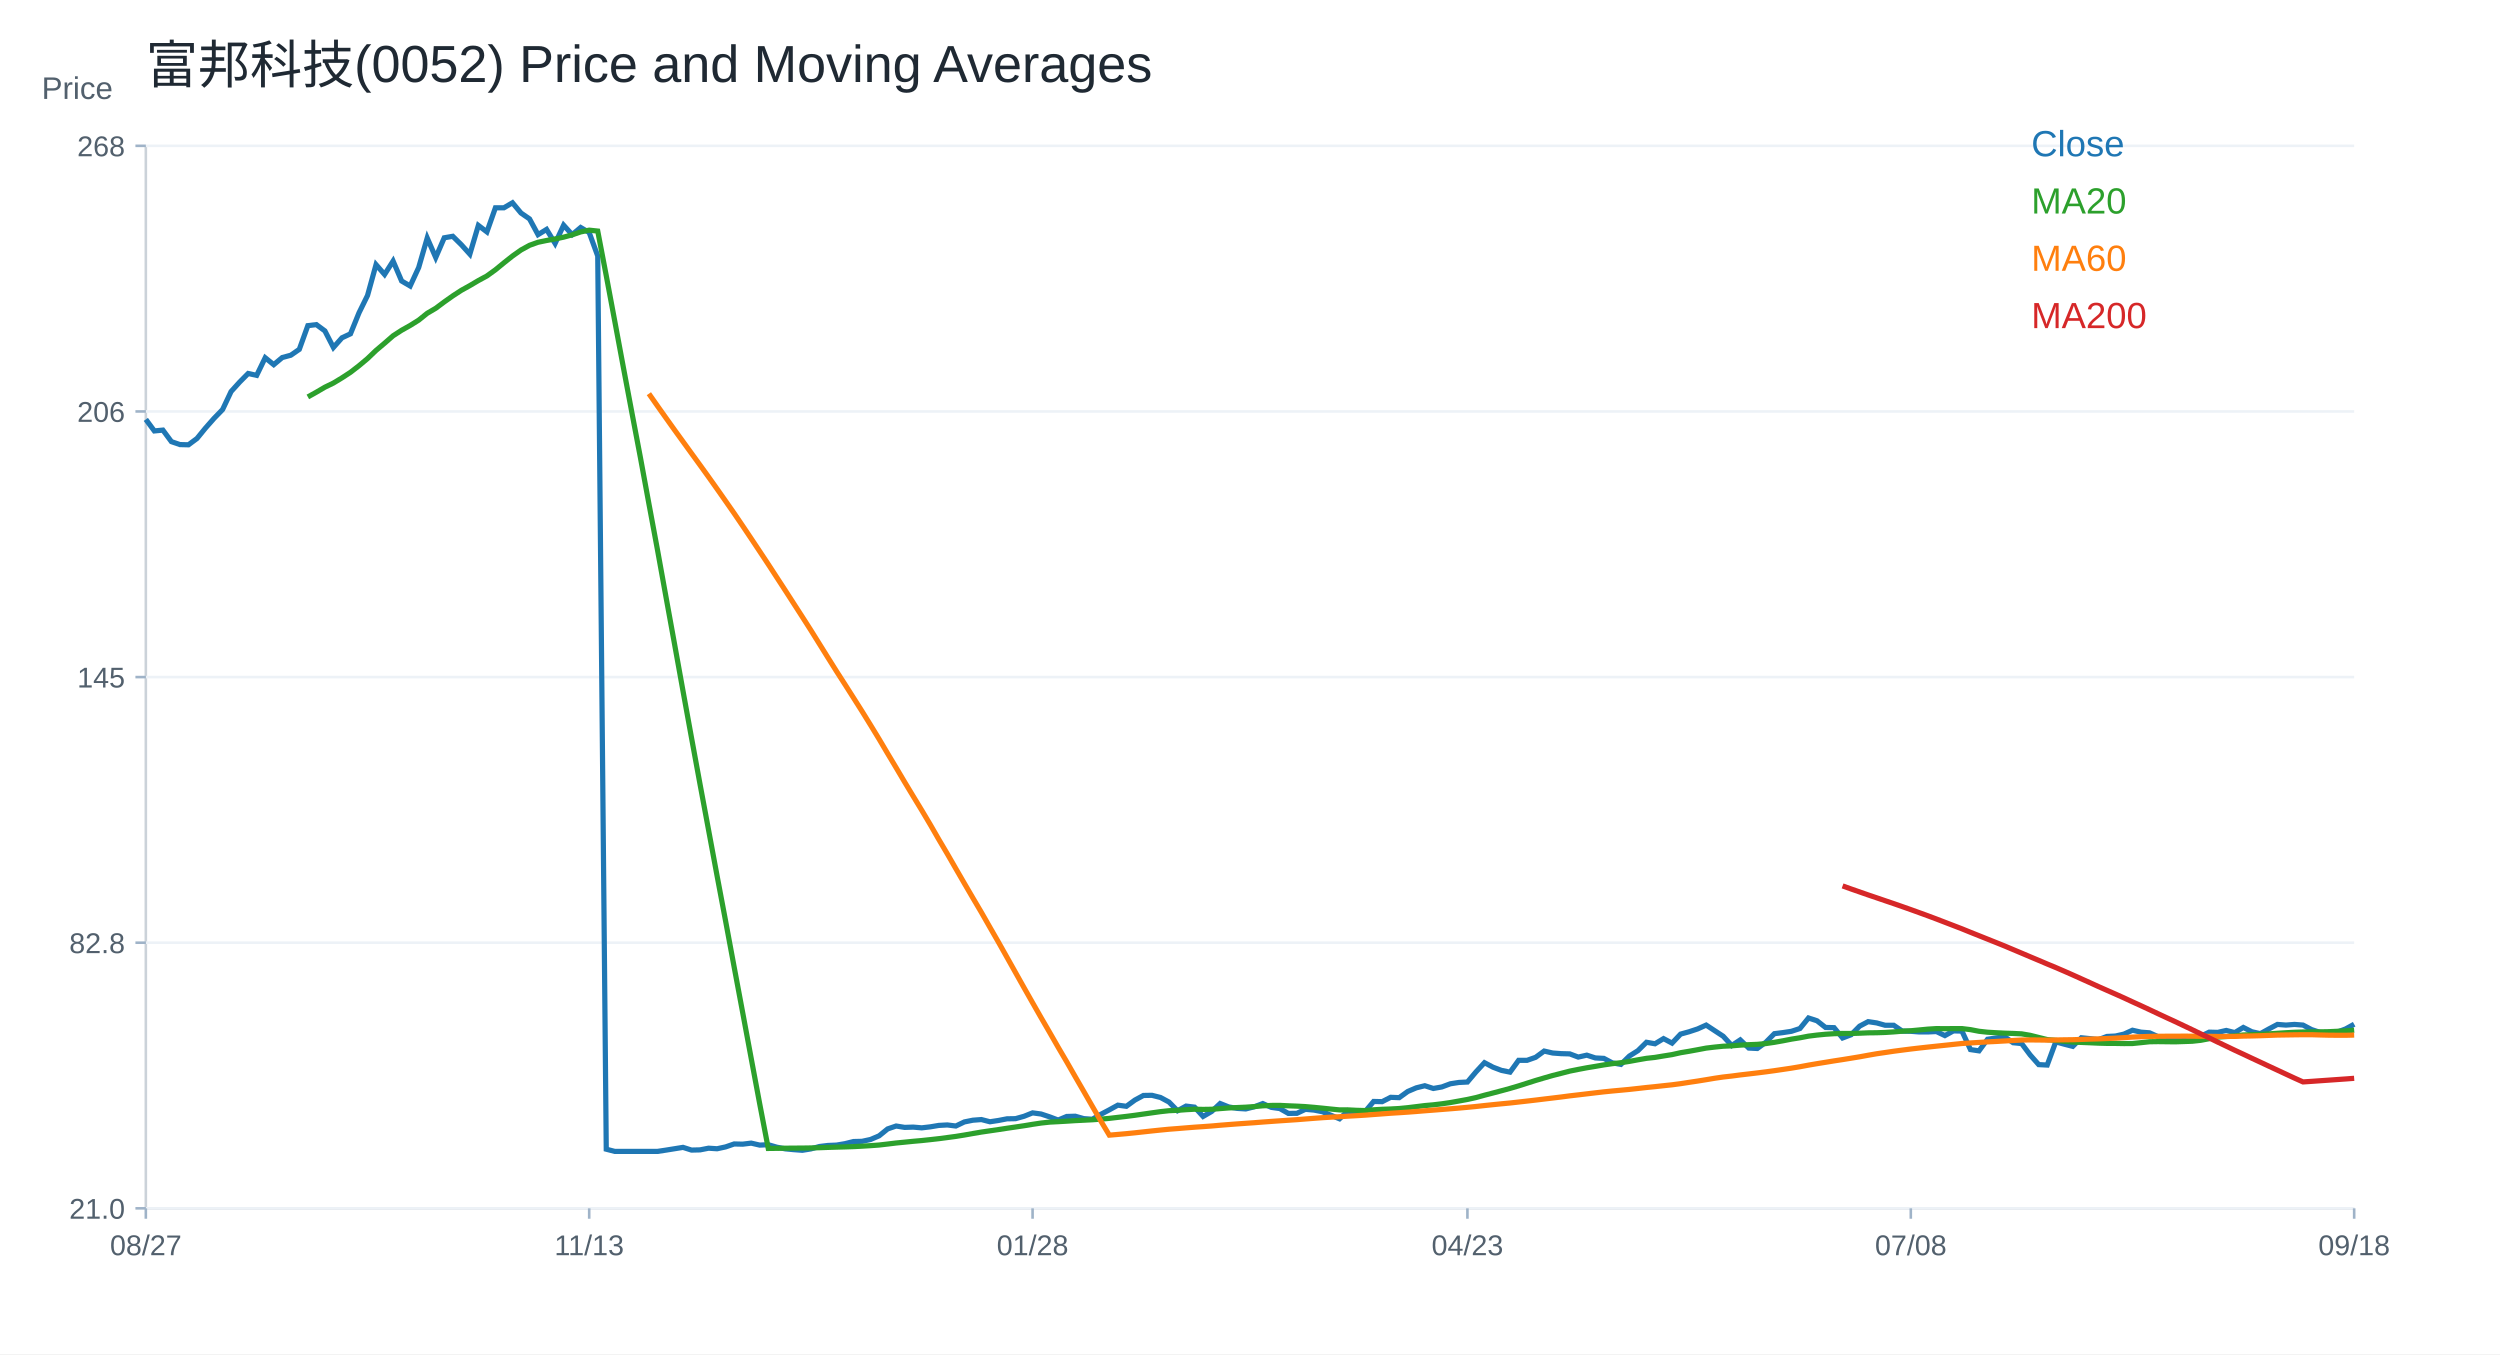
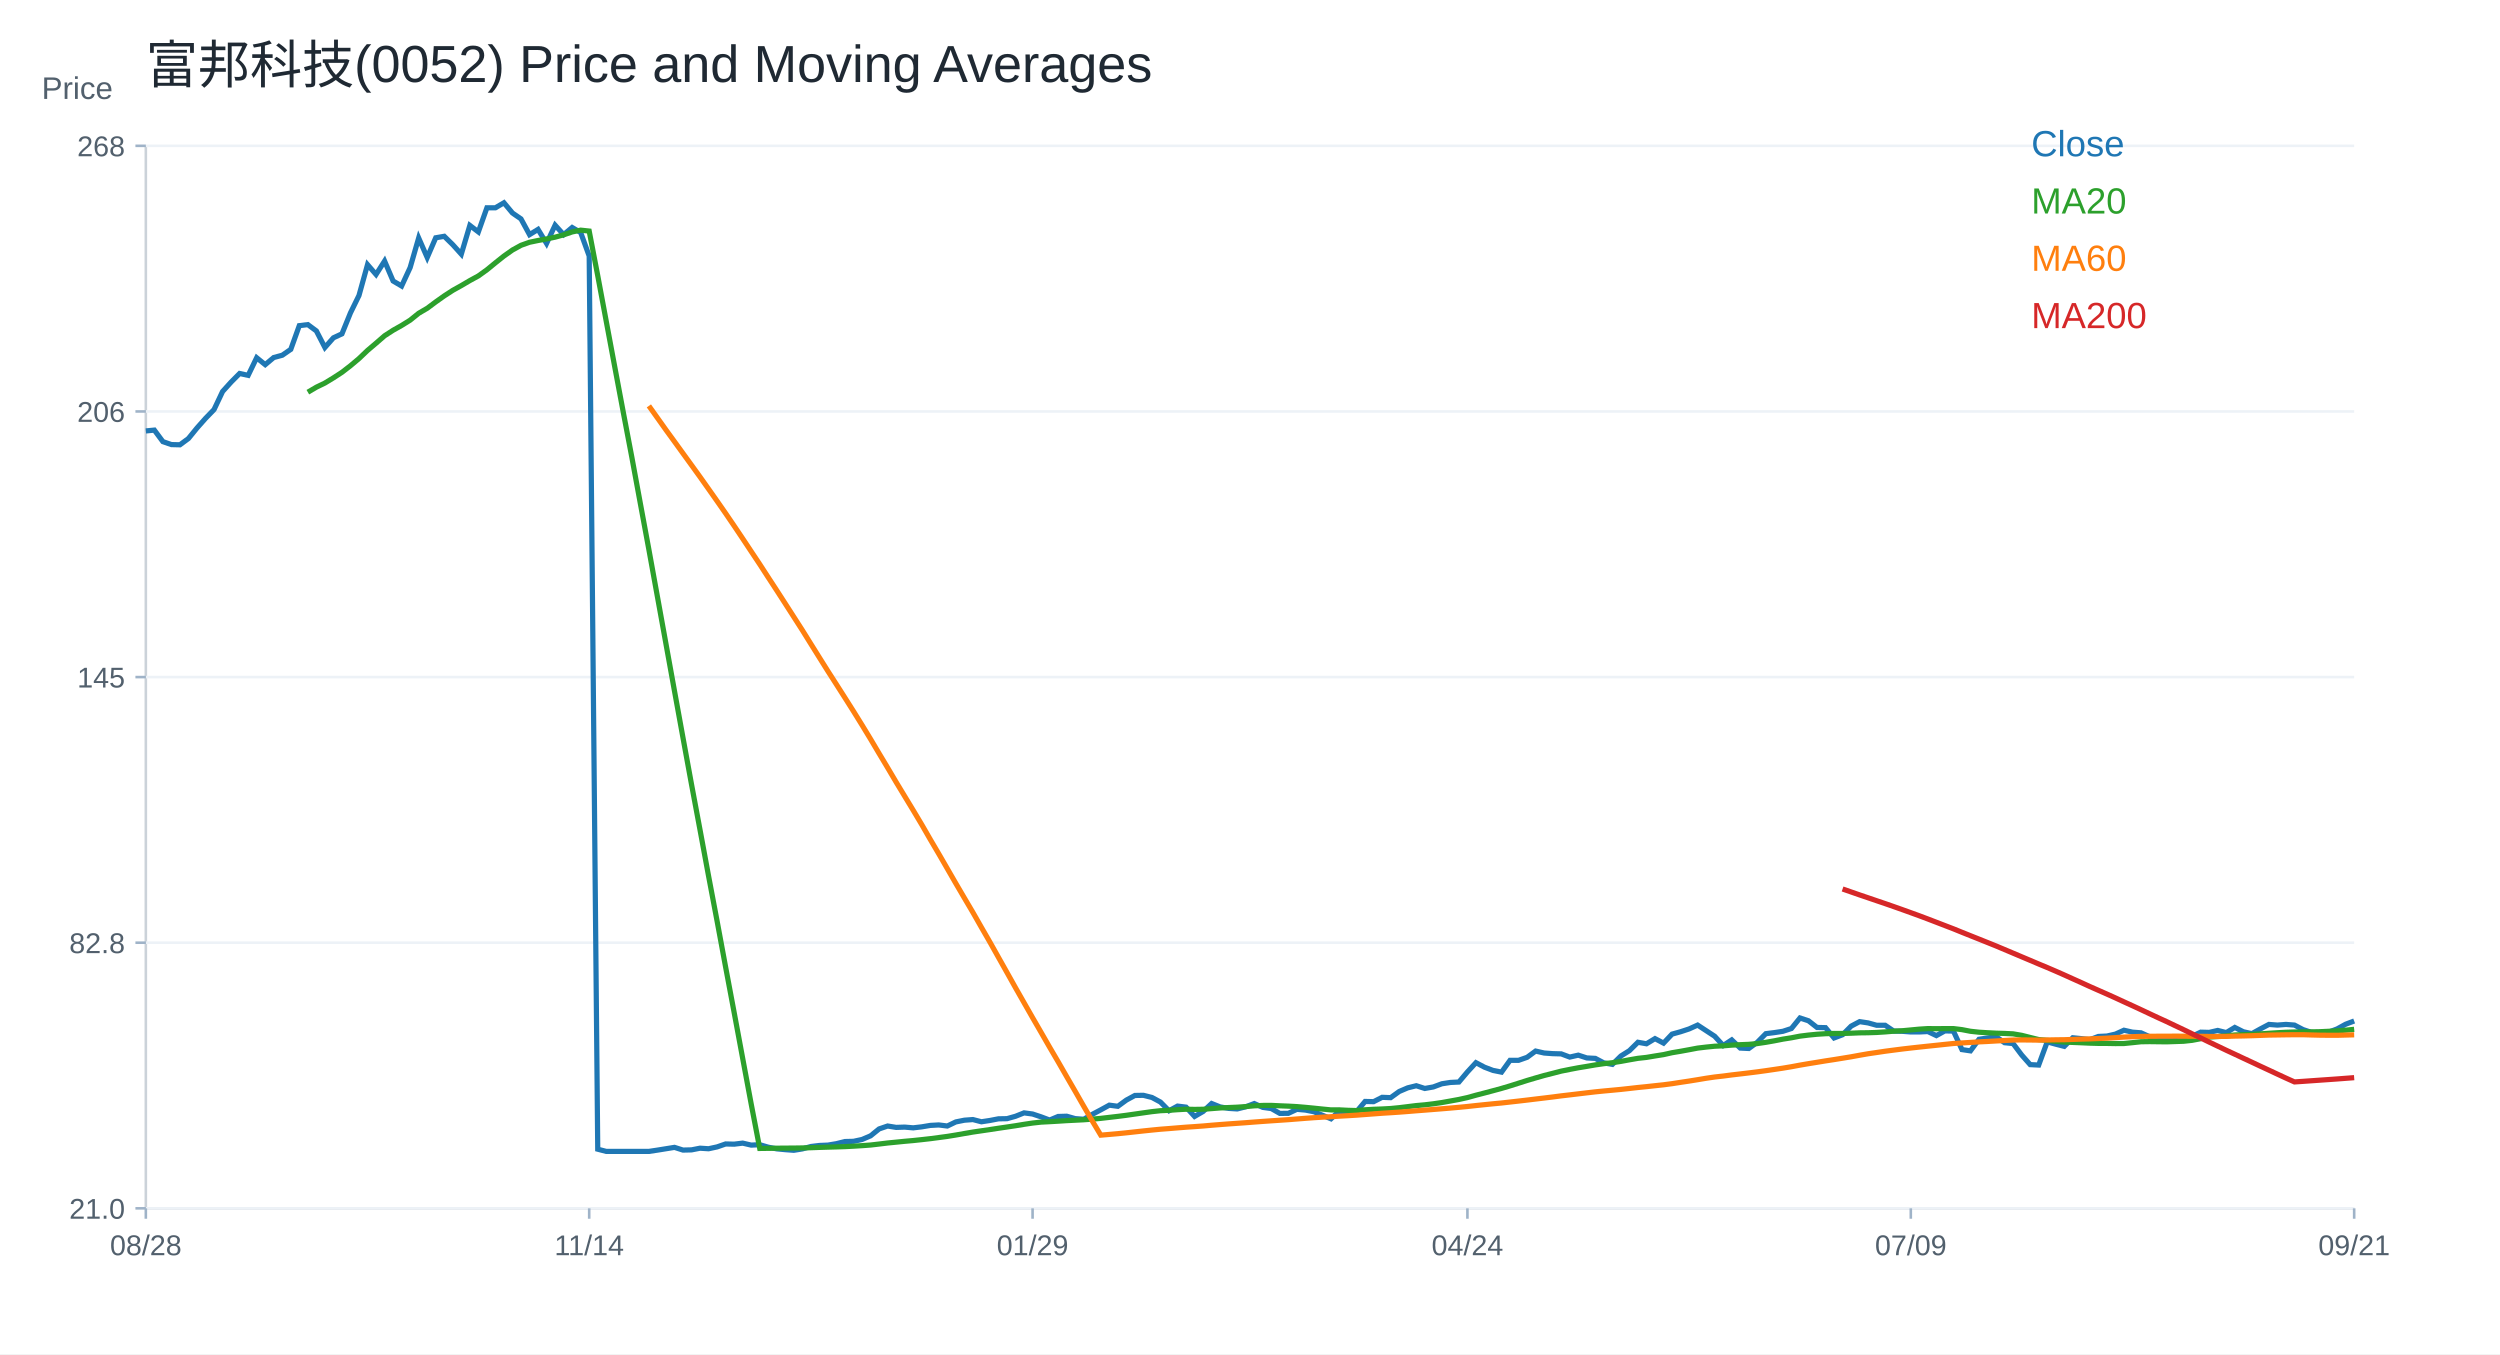
<svg xmlns="http://www.w3.org/2000/svg" width="960" height="520" viewBox="0 0 960 520">
  <rect width="100%" height="100%" fill="white" />
  <text x="56.00" y="32.00" font-size="20" font-family="Arial" fill="#1f2933" text-anchor="start">富邦科技(0052) Price and Moving Averages</text>
  <line x1="56" y1="464" x2="904" y2="464" stroke="#cbd2d9" />
  <line x1="56" y1="56" x2="56" y2="464" stroke="#cbd2d9" />
  <text x="16.00" y="38.00" font-size="12" font-family="Arial" fill="#52606d" text-anchor="start">Price</text>
  <line x1="56" y1="464.00" x2="904" y2="464.00" stroke="#edf2f7" />
  <line x1="52" y1="464.00" x2="56" y2="464.00" stroke="#9fb3c8" />
  <text x="48.00" y="468.00" font-size="11" font-family="Arial" fill="#52606d" text-anchor="end">21.0</text>
  <line x1="56" y1="362.00" x2="904" y2="362.00" stroke="#edf2f7" />
  <line x1="52" y1="362.00" x2="56" y2="362.00" stroke="#9fb3c8" />
  <text x="48.00" y="366.00" font-size="11" font-family="Arial" fill="#52606d" text-anchor="end">82.8</text>
  <line x1="56" y1="260.00" x2="904" y2="260.00" stroke="#edf2f7" />
  <line x1="52" y1="260.00" x2="56" y2="260.00" stroke="#9fb3c8" />
  <text x="48.00" y="264.00" font-size="11" font-family="Arial" fill="#52606d" text-anchor="end">145</text>
  <line x1="56" y1="158.00" x2="904" y2="158.00" stroke="#edf2f7" />
  <line x1="52" y1="158.00" x2="56" y2="158.00" stroke="#9fb3c8" />
  <text x="48.00" y="162.00" font-size="11" font-family="Arial" fill="#52606d" text-anchor="end">206</text>
  <line x1="56" y1="56.00" x2="904" y2="56.00" stroke="#edf2f7" />
  <line x1="52" y1="56.00" x2="56" y2="56.00" stroke="#9fb3c8" />
  <text x="48.00" y="60.00" font-size="11" font-family="Arial" fill="#52606d" text-anchor="end">268</text>
  <line x1="56.00" y1="464" x2="56.00" y2="468" stroke="#9fb3c8" />
-   <text x="56.00" y="482.00" font-size="11" font-family="Arial" fill="#52606d" text-anchor="middle">08/27</text>
+   <text x="56.00" y="482.00" font-size="11" font-family="Arial" fill="#52606d" text-anchor="middle">08/28</text>
  <line x1="226.25" y1="464" x2="226.25" y2="468" stroke="#9fb3c8" />
-   <text x="226.25" y="482.00" font-size="11" font-family="Arial" fill="#52606d" text-anchor="middle">11/13</text>
+   <text x="226.25" y="482.00" font-size="11" font-family="Arial" fill="#52606d" text-anchor="middle">11/14</text>
  <line x1="396.51" y1="464" x2="396.51" y2="468" stroke="#9fb3c8" />
-   <text x="396.51" y="482.00" font-size="11" font-family="Arial" fill="#52606d" text-anchor="middle">01/28</text>
+   <text x="396.51" y="482.00" font-size="11" font-family="Arial" fill="#52606d" text-anchor="middle">01/29</text>
  <line x1="563.49" y1="464" x2="563.49" y2="468" stroke="#9fb3c8" />
-   <text x="563.49" y="482.00" font-size="11" font-family="Arial" fill="#52606d" text-anchor="middle">04/23</text>
+   <text x="563.49" y="482.00" font-size="11" font-family="Arial" fill="#52606d" text-anchor="middle">04/24</text>
  <line x1="733.75" y1="464" x2="733.75" y2="468" stroke="#9fb3c8" />
-   <text x="733.75" y="482.00" font-size="11" font-family="Arial" fill="#52606d" text-anchor="middle">07/08</text>
+   <text x="733.75" y="482.00" font-size="11" font-family="Arial" fill="#52606d" text-anchor="middle">07/09</text>
  <line x1="904.00" y1="464" x2="904.00" y2="468" stroke="#9fb3c8" />
-   <text x="904.00" y="482.00" font-size="11" font-family="Arial" fill="#52606d" text-anchor="middle">09/18</text>
-   <polyline fill="none" stroke="#1f77b4" stroke-width="2" points="56.00,161.05 59.27,165.48 62.55,165.16 65.82,169.59 69.10,170.72 72.37,170.80 75.64,168.38 78.92,164.36 82.19,160.65 85.47,157.27 88.74,150.34 92.02,146.72 95.29,143.42 98.56,144.14 101.84,137.37 105.11,140.03 108.39,137.29 111.66,136.41 114.93,134.15 118.21,125.05 121.48,124.65 124.76,127.07 128.03,133.43 131.31,129.72 134.58,128.19 137.85,120.14 141.13,113.46 144.40,101.62 147.68,105.40 150.95,100.25 154.22,107.90 157.50,109.83 160.77,102.74 164.05,91.39 167.32,98.88 170.59,91.31 173.87,90.74 177.14,93.96 180.42,97.59 183.69,86.56 186.97,89.05 190.24,79.79 193.51,79.79 196.79,77.86 200.06,81.80 203.34,84.06 206.61,90.10 209.88,88.09 213.16,93.48 216.43,86.47 219.71,90.10 222.98,87.36 226.25,89.29 229.53,98.31 232.80,441.29 236.08,442.14 239.35,442.14 242.63,442.14 245.90,442.14 249.17,442.14 252.45,442.14 255.72,441.65 259.00,441.12 262.27,440.59 265.54,441.63 268.82,441.55 272.09,440.91 275.37,441.12 278.64,440.41 281.92,439.28 285.19,439.36 288.46,438.96 291.74,439.72 295.01,439.57 298.29,440.52 301.56,441.16 304.83,441.47 308.11,441.71 311.38,441.18 314.66,440.26 317.93,439.86 321.20,439.72 324.48,439.17 327.75,438.35 331.03,438.27 334.30,437.56 337.58,436.16 340.85,433.51 344.12,432.39 347.40,432.92 350.67,432.81 353.95,433.09 357.22,432.71 360.49,432.16 363.77,431.98 367.04,432.39 370.32,430.82 373.59,430.16 376.86,429.91 380.14,430.76 383.41,430.26 386.69,429.63 389.96,429.57 393.24,428.65 396.51,427.34 399.78,427.78 403.06,428.87 406.33,430.10 409.61,428.73 412.88,428.63 416.15,429.55 419.43,429.79 422.70,427.91 425.98,426.18 429.25,424.38 432.53,424.82 435.80,422.43 439.07,420.66 442.35,420.60 445.62,421.43 448.90,423.19 452.17,426.52 455.44,424.74 458.72,425.14 461.99,428.71 465.27,426.81 468.54,423.75 471.81,425.06 475.09,425.62 478.36,425.83 481.64,425.01 484.91,423.77 488.19,425.23 491.46,425.69 494.73,427.55 498.01,427.51 501.28,425.98 504.56,426.27 507.83,426.91 511.10,428.26 514.38,429.62 517.65,426.54 520.93,428.00 524.20,426.85 527.47,422.96 530.75,423.04 534.02,421.37 537.30,421.50 540.57,419.13 543.85,417.73 547.12,416.92 550.39,417.97 553.67,417.39 556.94,416.17 560.22,415.66 563.49,415.50 566.76,411.62 570.04,408.07 573.31,409.80 576.59,411.04 579.86,411.70 583.14,407.16 586.41,407.16 589.68,406.01 592.96,403.61 596.23,404.36 599.51,404.60 602.78,404.69 606.05,405.92 609.33,405.18 612.60,406.25 615.88,406.42 619.15,408.15 622.42,408.73 625.70,405.51 628.97,403.45 632.25,400.23 635.52,400.81 638.80,398.83 642.07,400.56 645.34,397.10 648.62,396.19 651.89,395.11 655.17,393.63 658.44,395.78 661.71,397.92 664.99,401.47 668.26,399.32 671.54,402.46 674.81,402.62 678.08,400.23 681.36,396.93 684.63,396.52 687.91,396.02 691.18,394.95 694.46,390.91 697.73,391.98 701.00,394.54 704.28,394.62 707.55,398.58 710.83,397.34 714.10,394.04 717.37,392.31 720.65,392.80 723.92,393.71 727.20,393.71 730.47,395.94 733.75,396.02 737.02,396.27 740.29,396.27 743.57,396.11 746.84,397.67 750.12,395.86 753.39,395.94 756.66,403.04 759.94,403.53 763.21,399.08 766.49,398.58 769.76,398.09 773.03,400.40 776.31,400.73 779.58,405.10 782.86,408.81 786.13,408.98 789.41,400.07 792.68,400.97 795.95,401.80 799.23,398.50 802.50,398.83 805.78,399.24 809.05,398.00 812.32,397.84 815.60,397.10 818.87,395.61 822.15,396.35 825.42,396.60 828.69,398.09 831.97,399.32 835.24,398.83 838.52,398.17 841.79,398.66 845.07,397.92 848.34,396.35 851.61,396.44 854.89,395.69 858.16,396.52 861.44,394.54 864.71,396.19 867.98,396.93 871.26,395.11 874.53,393.38 877.81,393.63 881.08,393.38 884.36,393.63 887.63,395.36 890.90,396.44 894.18,396.93 897.45,396.35 900.73,395.11 904.00,393.30" />
+   <text x="904.00" y="482.00" font-size="11" font-family="Arial" fill="#52606d" text-anchor="middle">09/21</text>
+   <polyline fill="none" stroke="#1f77b4" stroke-width="2" points="56.00,165.48 59.27,165.16 62.55,169.59 65.82,170.72 69.10,170.80 72.37,168.38 75.64,164.36 78.92,160.65 82.19,157.27 85.47,150.34 88.74,146.72 92.02,143.42 95.29,144.14 98.56,137.37 101.84,140.03 105.11,137.29 108.39,136.41 111.66,134.15 114.93,125.05 118.21,124.65 121.48,127.07 124.76,133.43 128.03,129.72 131.31,128.19 134.58,120.14 137.85,113.46 141.13,101.62 144.40,105.40 147.68,100.25 150.95,107.90 154.22,109.83 157.50,102.74 160.77,91.39 164.05,98.88 167.32,91.31 170.59,90.74 173.87,93.96 177.14,97.59 180.42,86.56 183.69,89.05 186.97,79.79 190.24,79.79 193.51,77.86 196.79,81.80 200.06,84.06 203.34,90.10 206.61,88.09 209.88,93.48 213.16,86.47 216.43,90.10 219.71,87.36 222.98,89.29 226.25,98.31 229.53,441.29 232.80,442.14 236.08,442.14 239.35,442.14 242.63,442.14 245.90,442.14 249.17,442.14 252.45,441.65 255.72,441.12 259.00,440.59 262.27,441.63 265.54,441.55 268.82,440.91 272.09,441.12 275.37,440.41 278.64,439.28 281.92,439.36 285.19,438.96 288.46,439.72 291.74,439.57 295.01,440.52 298.29,441.16 301.56,441.47 304.83,441.71 308.11,441.18 311.38,440.26 314.66,439.86 317.93,439.72 321.20,439.17 324.48,438.35 327.75,438.27 331.03,437.56 334.30,436.16 337.58,433.51 340.85,432.39 344.12,432.92 347.40,432.81 350.67,433.09 353.95,432.71 357.22,432.16 360.49,431.98 363.77,432.39 367.04,430.82 370.32,430.16 373.59,429.91 376.86,430.76 380.14,430.26 383.41,429.63 386.69,429.57 389.96,428.65 393.24,427.34 396.51,427.78 399.78,428.87 403.06,430.10 406.33,428.73 409.61,428.63 412.88,429.55 416.15,429.79 419.43,427.91 422.70,426.18 425.98,424.38 429.25,424.82 432.53,422.43 435.80,420.66 439.07,420.60 442.35,421.43 445.62,423.19 448.90,426.52 452.17,424.74 455.44,425.14 458.72,428.71 461.99,426.81 465.27,423.75 468.54,425.06 471.81,425.62 475.09,425.83 478.36,425.01 481.64,423.77 484.91,425.23 488.19,425.69 491.46,427.55 494.73,427.51 498.01,425.98 501.28,426.27 504.56,426.91 507.83,428.26 511.10,429.62 514.38,426.54 517.65,428.00 520.93,426.85 524.20,422.96 527.47,423.04 530.75,421.37 534.02,421.50 537.30,419.13 540.57,417.73 543.85,416.92 547.12,417.97 550.39,417.39 553.67,416.17 556.94,415.66 560.22,415.50 563.49,411.62 566.76,408.07 570.04,409.80 573.31,411.04 576.59,411.70 579.86,407.16 583.14,407.16 586.41,406.01 589.68,403.61 592.96,404.36 596.23,404.60 599.51,404.69 602.78,405.92 606.05,405.18 609.33,406.25 612.60,406.42 615.88,408.15 619.15,408.73 622.42,405.51 625.70,403.45 628.97,400.23 632.25,400.81 635.52,398.83 638.80,400.56 642.07,397.10 645.34,396.19 648.62,395.11 651.89,393.63 655.17,395.78 658.44,397.92 661.71,401.47 664.99,399.32 668.26,402.46 671.54,402.62 674.81,400.23 678.08,396.93 681.36,396.52 684.63,396.02 687.91,394.95 691.18,390.91 694.46,391.98 697.73,394.54 701.00,394.62 704.28,398.58 707.55,397.34 710.83,394.04 714.10,392.31 717.37,392.80 720.65,393.71 723.92,393.71 727.20,395.94 730.47,396.02 733.75,396.27 737.02,396.27 740.29,396.11 743.57,397.67 746.84,395.86 750.12,395.94 753.39,403.04 756.66,403.53 759.94,399.08 763.21,398.58 766.49,398.09 769.76,400.40 773.03,400.73 776.31,405.10 779.58,408.81 782.86,408.98 786.13,400.07 789.41,400.97 792.68,401.80 795.95,398.50 799.23,398.83 802.50,399.24 805.78,398.00 809.05,397.84 812.32,397.10 815.60,395.61 818.87,396.35 822.15,396.60 825.42,398.09 828.69,399.32 831.97,398.83 835.24,398.17 838.52,398.66 841.79,397.92 845.07,396.35 848.34,396.44 851.61,395.69 854.89,396.52 858.16,394.54 861.44,396.19 864.71,396.93 867.98,395.11 871.26,393.38 874.53,393.63 877.81,393.38 881.08,393.63 884.36,395.36 887.63,396.44 890.90,396.93 894.18,396.35 897.45,395.11 900.73,393.30 904.00,392.06" />
  <text x="780.00" y="60.00" font-size="14" font-family="Arial" fill="#1f77b4" text-anchor="start">Close</text>
-   <polyline fill="none" stroke="#2ca02c" stroke-width="2" points="118.21,152.42 121.48,150.60 124.76,148.68 128.03,147.09 131.31,145.10 134.58,142.97 137.85,140.44 141.13,137.69 144.40,134.56 147.68,131.79 150.95,128.94 154.22,126.82 157.50,124.98 160.77,122.94 164.05,120.30 167.32,118.38 170.59,115.94 173.87,113.62 177.14,111.49 180.42,109.67 183.69,107.74 186.97,105.96 190.24,103.60 193.51,100.92 196.79,98.32 200.06,96.00 203.34,94.20 206.61,93.03 209.88,92.35 213.16,91.76 216.43,91.07 219.71,90.18 222.98,89.06 226.25,88.38 229.53,88.73 232.80,105.85 236.08,123.39 239.35,140.96 242.63,158.37 245.90,175.60 249.17,193.38 252.45,211.03 255.72,229.13 259.00,247.19 262.27,265.33 265.54,283.32 268.82,301.19 272.09,318.73 275.37,336.39 278.64,353.73 281.92,371.37 285.19,388.84 288.46,406.42 291.74,423.94 295.01,441.00 298.29,440.96 301.56,440.91 304.83,440.88 308.11,440.86 311.38,440.81 314.66,440.72 317.93,440.60 321.20,440.50 324.48,440.41 327.75,440.30 331.03,440.13 334.30,439.93 337.58,439.69 340.85,439.31 344.12,438.91 347.40,438.59 350.67,438.26 353.95,437.97 357.22,437.62 360.49,437.25 363.77,436.82 367.04,436.38 370.32,435.85 373.59,435.27 376.86,434.71 380.14,434.23 383.41,433.75 386.69,433.25 389.96,432.77 393.24,432.28 396.51,431.74 399.78,431.25 403.06,430.89 406.33,430.72 409.61,430.53 412.88,430.32 416.15,430.16 419.43,429.99 422.70,429.75 425.98,429.45 429.25,429.07 432.53,428.69 435.80,428.27 439.07,427.80 442.35,427.33 445.62,426.87 448.90,426.51 452.17,426.36 455.44,426.12 458.72,425.94 461.99,426.01 465.27,425.96 468.54,425.70 471.81,425.45 475.09,425.30 478.36,425.16 481.64,424.93 484.91,424.63 488.19,424.49 491.46,424.47 494.73,424.63 498.01,424.76 501.28,424.94 504.56,425.22 507.83,425.54 511.10,425.88 514.38,426.20 517.65,426.20 520.93,426.36 524.20,426.45 527.47,426.16 530.75,425.97 534.02,425.85 537.30,425.67 540.57,425.35 543.85,424.95 547.12,424.54 550.39,424.25 553.67,423.86 556.94,423.38 560.22,422.79 563.49,422.19 566.76,421.47 570.04,420.56 573.31,419.71 576.59,418.84 579.86,417.95 583.14,416.98 586.41,415.94 589.68,414.90 592.96,413.93 596.23,412.99 599.51,412.16 602.78,411.31 606.05,410.65 609.33,410.03 612.60,409.49 615.88,408.92 619.15,408.45 622.42,408.08 625.70,407.57 628.97,406.97 632.25,406.40 635.52,406.04 638.80,405.49 642.07,404.97 645.34,404.24 648.62,403.69 651.89,403.09 655.17,402.47 658.44,402.08 661.71,401.75 664.99,401.60 668.26,401.33 671.54,401.16 674.81,401.03 678.08,400.73 681.36,400.25 684.63,399.67 687.91,399.03 691.18,398.51 694.46,397.88 697.73,397.47 701.00,397.15 704.28,396.94 707.55,396.84 710.83,396.86 714.10,396.75 717.37,396.61 720.65,396.57 723.92,396.46 727.20,396.25 730.47,395.98 733.75,395.81 737.02,395.50 740.29,395.19 743.57,394.98 746.84,395.02 750.12,394.98 753.39,394.98 756.66,395.38 759.94,396.01 763.21,396.37 766.49,396.57 769.76,396.74 773.03,396.84 776.31,397.00 779.58,397.56 782.86,398.38 786.13,399.19 789.41,399.51 792.68,399.87 795.95,400.16 799.23,400.29 802.50,400.42 805.78,400.57 809.05,400.66 812.32,400.67 815.60,400.73 818.87,400.71 822.15,400.38 825.42,400.03 828.69,399.98 831.97,400.02 835.24,400.06 838.52,399.95 841.79,399.84 845.07,399.48 848.34,398.86 851.61,398.23 854.89,398.02 858.16,397.79 861.44,397.43 864.71,397.31 867.98,397.22 871.26,397.01 874.53,396.78 877.81,396.57 881.08,396.39 884.36,396.29 887.63,396.24 890.90,396.23 894.18,396.17 897.45,396.02 900.73,395.84 904.00,395.59" />
+   <polyline fill="none" stroke="#2ca02c" stroke-width="2" points="118.21,150.60 121.48,148.68 124.76,147.09 128.03,145.10 131.31,142.97 134.58,140.44 137.85,137.69 141.13,134.56 144.40,131.79 147.68,128.94 150.95,126.82 154.22,124.98 157.50,122.94 160.77,120.30 164.05,118.38 167.32,115.94 170.59,113.62 173.87,111.49 177.14,109.67 180.42,107.74 183.69,105.96 186.97,103.60 190.24,100.92 193.51,98.32 196.79,96.00 200.06,94.20 203.34,93.03 206.61,92.35 209.88,91.76 213.16,91.07 216.43,90.18 219.71,89.06 222.98,88.38 226.25,88.73 229.53,105.85 232.80,123.39 236.08,140.96 239.35,158.37 242.63,175.60 245.90,193.38 249.17,211.03 252.45,229.13 255.72,247.19 259.00,265.33 262.27,283.32 265.54,301.19 268.82,318.73 272.09,336.39 275.37,353.73 278.64,371.37 281.92,388.84 285.19,406.42 288.46,423.94 291.74,441.00 295.01,440.96 298.29,440.91 301.56,440.88 304.83,440.86 308.11,440.81 311.38,440.72 314.66,440.60 317.93,440.50 321.20,440.41 324.48,440.30 327.75,440.13 331.03,439.93 334.30,439.69 337.58,439.31 340.85,438.91 344.12,438.59 347.40,438.26 350.67,437.97 353.95,437.62 357.22,437.25 360.49,436.82 363.77,436.38 367.04,435.85 370.32,435.27 373.59,434.71 376.86,434.23 380.14,433.75 383.41,433.25 386.69,432.77 389.96,432.28 393.24,431.74 396.51,431.25 399.78,430.89 403.06,430.72 406.33,430.53 409.61,430.32 412.88,430.16 416.15,429.99 419.43,429.75 422.70,429.45 425.98,429.07 429.25,428.69 432.53,428.27 435.80,427.80 439.07,427.33 442.35,426.87 445.62,426.51 448.90,426.36 452.17,426.12 455.44,425.94 458.72,426.01 461.99,425.96 465.27,425.70 468.54,425.45 471.81,425.30 475.09,425.16 478.36,424.93 481.64,424.63 484.91,424.49 488.19,424.47 491.46,424.63 494.73,424.76 498.01,424.94 501.28,425.22 504.56,425.54 507.83,425.88 511.10,426.20 514.38,426.20 517.65,426.36 520.93,426.45 524.20,426.16 527.47,425.97 530.75,425.85 534.02,425.67 537.30,425.35 540.57,424.95 543.85,424.54 547.12,424.25 550.39,423.86 553.67,423.38 556.94,422.79 560.22,422.19 563.49,421.47 566.76,420.56 570.04,419.71 573.31,418.84 576.59,417.95 579.86,416.98 583.14,415.94 586.41,414.90 589.68,413.93 592.96,412.99 596.23,412.16 599.51,411.31 602.78,410.65 606.05,410.03 609.33,409.49 612.60,408.92 615.88,408.45 619.15,408.08 622.42,407.57 625.70,406.97 628.97,406.40 632.25,406.04 635.52,405.49 638.80,404.97 642.07,404.24 645.34,403.69 648.62,403.09 651.89,402.47 655.17,402.08 658.44,401.75 661.71,401.60 664.99,401.33 668.26,401.16 671.54,401.03 674.81,400.73 678.08,400.25 681.36,399.67 684.63,399.03 687.91,398.51 691.18,397.88 694.46,397.47 697.73,397.15 701.00,396.94 704.28,396.84 707.55,396.86 710.83,396.75 714.10,396.61 717.37,396.57 720.65,396.46 723.92,396.25 727.20,395.98 730.47,395.81 733.75,395.50 737.02,395.19 740.29,394.98 743.57,395.02 746.84,394.98 750.12,394.98 753.39,395.38 756.66,396.01 759.94,396.37 763.21,396.57 766.49,396.74 769.76,396.84 773.03,397.00 776.31,397.56 779.58,398.38 782.86,399.19 786.13,399.51 789.41,399.87 792.68,400.16 795.95,400.29 799.23,400.42 802.50,400.57 805.78,400.66 809.05,400.67 812.32,400.73 815.60,400.71 818.87,400.38 822.15,400.03 825.42,399.98 828.69,400.02 831.97,400.06 835.24,399.95 838.52,399.84 841.79,399.48 845.07,398.86 848.34,398.23 851.61,398.02 854.89,397.79 858.16,397.43 861.44,397.31 864.71,397.22 867.98,397.01 871.26,396.78 874.53,396.57 877.81,396.39 881.08,396.29 884.36,396.24 887.63,396.23 890.90,396.17 894.18,396.02 897.45,395.84 900.73,395.59 904.00,395.26" />
  <text x="780.00" y="82.00" font-size="14" font-family="Arial" fill="#2ca02c" text-anchor="start">MA20</text>
-   <polyline fill="none" stroke="#ff7f0e" stroke-width="2" points="249.17,151.18 252.45,155.86 255.72,160.47 259.00,165.07 262.27,169.58 265.54,174.10 268.82,178.61 272.09,183.15 275.37,187.77 278.64,192.43 281.92,197.13 285.19,201.95 288.46,206.82 291.74,211.75 295.01,216.68 298.29,221.73 301.56,226.75 304.83,231.82 308.11,236.91 311.38,242.02 314.66,247.28 317.93,252.53 321.20,257.74 324.48,262.84 327.75,267.98 331.03,273.15 334.30,278.44 337.58,283.82 340.85,289.35 344.12,294.80 347.40,300.34 350.67,305.76 353.95,311.15 357.22,316.65 360.49,322.33 363.77,327.88 367.04,333.56 370.32,339.23 373.59,344.83 376.86,350.37 380.14,356.11 383.41,361.80 386.69,367.63 389.96,373.46 393.24,379.30 396.51,385.06 399.78,390.79 403.06,396.44 406.33,402.14 409.61,407.72 412.88,413.43 416.15,419.08 419.43,424.79 422.70,430.44 425.98,435.90 429.25,435.62 432.53,435.33 435.80,435.00 439.07,434.64 442.35,434.28 445.62,433.94 448.90,433.62 452.17,433.37 455.44,433.10 458.72,432.84 461.99,432.62 465.27,432.38 468.54,432.09 471.81,431.83 475.09,431.58 478.36,431.35 481.64,431.12 484.91,430.86 488.19,430.62 491.46,430.39 494.73,430.17 498.01,429.95 501.28,429.69 504.56,429.43 507.83,429.19 511.10,428.99 514.38,428.82 517.65,428.60 520.93,428.42 524.20,428.22 527.47,427.97 530.75,427.73 534.02,427.48 537.30,427.28 540.57,427.06 543.85,426.81 547.12,426.54 550.39,426.29 553.67,426.03 556.94,425.77 560.22,425.50 563.49,425.21 566.76,424.89 570.04,424.53 573.31,424.19 576.59,423.86 579.86,423.55 583.14,423.18 586.41,422.81 589.68,422.43 592.96,422.03 596.23,421.64 599.51,421.24 602.78,420.81 606.05,420.43 609.33,420.04 612.60,419.65 615.88,419.27 619.15,418.94 622.42,418.64 625.70,418.33 628.97,417.97 632.25,417.60 635.52,417.27 638.80,416.91 642.07,416.56 645.34,416.13 648.62,415.62 651.89,415.13 655.17,414.60 658.44,414.05 661.71,413.57 664.99,413.20 668.26,412.77 671.54,412.39 674.81,412.00 678.08,411.59 681.36,411.14 684.63,410.66 687.91,410.17 691.18,409.62 694.46,409.01 697.73,408.45 701.00,407.92 704.28,407.38 707.55,406.88 710.83,406.35 714.10,405.81 717.37,405.21 720.65,404.64 723.92,404.16 727.20,403.67 730.47,403.24 733.75,402.82 737.02,402.44 740.29,402.08 743.57,401.73 746.84,401.39 750.12,401.04 753.39,400.70 756.66,400.49 759.94,400.29 763.21,400.08 766.49,399.92 769.76,399.73 773.03,399.55 776.31,399.37 779.58,399.33 782.86,399.36 786.13,399.41 789.41,399.35 792.68,399.29 795.95,399.25 799.23,399.14 802.50,399.02 805.78,398.93 809.05,398.79 812.32,398.65 815.60,398.46 818.87,398.24 822.15,398.09 825.42,397.98 828.69,397.94 831.97,397.91 835.24,397.91 838.52,397.88 841.79,397.90 845.07,397.93 848.34,397.95 851.61,398.00 854.89,398.00 858.16,397.97 861.44,397.86 864.71,397.80 867.98,397.71 871.26,397.59 874.53,397.47 877.81,397.42 881.08,397.37 884.36,397.33 887.63,397.33 890.90,397.43 894.18,397.51 897.45,397.54 900.73,397.55 904.00,397.46" />
+   <polyline fill="none" stroke="#ff7f0e" stroke-width="2" points="249.17,155.86 252.45,160.47 255.72,165.07 259.00,169.58 262.27,174.10 265.54,178.61 268.82,183.15 272.09,187.77 275.37,192.43 278.64,197.13 281.92,201.95 285.19,206.82 288.46,211.75 291.74,216.68 295.01,221.73 298.29,226.75 301.56,231.82 304.83,236.91 308.11,242.02 311.38,247.28 314.66,252.53 317.93,257.74 321.20,262.84 324.48,267.98 327.75,273.15 331.03,278.44 334.30,283.82 337.58,289.35 340.85,294.80 344.12,300.34 347.40,305.76 350.67,311.15 353.95,316.65 357.22,322.33 360.49,327.88 363.77,333.56 367.04,339.23 370.32,344.83 373.59,350.37 376.86,356.11 380.14,361.80 383.41,367.63 386.69,373.46 389.96,379.30 393.24,385.06 396.51,390.79 399.78,396.44 403.06,402.14 406.33,407.72 409.61,413.43 412.88,419.08 416.15,424.79 419.43,430.44 422.70,435.90 425.98,435.62 429.25,435.33 432.53,435.00 435.80,434.64 439.07,434.28 442.35,433.94 445.62,433.62 448.90,433.37 452.17,433.10 455.44,432.84 458.72,432.62 461.99,432.38 465.27,432.09 468.54,431.83 471.81,431.58 475.09,431.35 478.36,431.12 481.64,430.86 484.91,430.62 488.19,430.39 491.46,430.17 494.73,429.95 498.01,429.69 501.28,429.43 504.56,429.19 507.83,428.99 511.10,428.82 514.38,428.60 517.65,428.42 520.93,428.22 524.20,427.97 527.47,427.73 530.75,427.48 534.02,427.28 537.30,427.06 540.57,426.81 543.85,426.54 547.12,426.29 550.39,426.03 553.67,425.77 556.94,425.50 560.22,425.21 563.49,424.89 566.76,424.53 570.04,424.19 573.31,423.86 576.59,423.55 579.86,423.18 583.14,422.81 586.41,422.43 589.68,422.03 592.96,421.64 596.23,421.24 599.51,420.81 602.78,420.43 606.05,420.04 609.33,419.65 612.60,419.27 615.88,418.94 619.15,418.64 622.42,418.33 625.70,417.97 628.97,417.60 632.25,417.27 635.52,416.91 638.80,416.56 642.07,416.13 645.34,415.62 648.62,415.13 651.89,414.60 655.17,414.05 658.44,413.57 661.71,413.20 664.99,412.77 668.26,412.39 671.54,412.00 674.81,411.59 678.08,411.14 681.36,410.66 684.63,410.17 687.91,409.62 691.18,409.01 694.46,408.45 697.73,407.92 701.00,407.38 704.28,406.88 707.55,406.35 710.83,405.81 714.10,405.21 717.37,404.64 720.65,404.16 723.92,403.67 727.20,403.24 730.47,402.82 733.75,402.44 737.02,402.08 740.29,401.73 743.57,401.39 746.84,401.04 750.12,400.70 753.39,400.49 756.66,400.29 759.94,400.08 763.21,399.92 766.49,399.73 769.76,399.55 773.03,399.37 776.31,399.33 779.58,399.36 782.86,399.41 786.13,399.35 789.41,399.29 792.68,399.25 795.95,399.14 799.23,399.02 802.50,398.93 805.78,398.79 809.05,398.65 812.32,398.46 815.60,398.24 818.87,398.09 822.15,397.98 825.42,397.94 828.69,397.91 831.97,397.91 835.24,397.88 838.52,397.90 841.79,397.93 845.07,397.95 848.34,398.00 851.61,398.00 854.89,397.97 858.16,397.86 861.44,397.80 864.71,397.71 867.98,397.59 871.26,397.47 874.53,397.42 877.81,397.37 881.08,397.33 884.36,397.33 887.63,397.43 890.90,397.51 894.18,397.54 897.45,397.55 900.73,397.46 904.00,397.37" />
  <text x="780.00" y="104.00" font-size="14" font-family="Arial" fill="#ff7f0e" text-anchor="start">MA60</text>
-   <polyline fill="none" stroke="#d62728" stroke-width="2" points="707.55,340.19 710.83,341.37 714.10,342.51 717.37,343.65 720.65,344.76 723.92,345.88 727.20,346.99 730.47,348.13 733.75,349.29 737.02,350.47 740.29,351.66 743.57,352.89 746.84,354.15 750.12,355.41 753.39,356.67 756.66,358.00 759.94,359.31 763.21,360.62 766.49,361.93 769.76,363.25 773.03,364.63 776.31,366.01 779.58,367.40 782.86,368.78 786.13,370.17 789.41,371.53 792.68,372.94 795.95,374.38 799.23,375.86 802.50,377.33 805.78,378.83 809.05,380.28 812.32,381.72 815.60,383.19 818.87,384.71 822.15,386.20 825.42,387.72 828.69,389.26 831.97,390.79 835.24,392.29 838.52,393.85 841.79,395.40 845.07,396.99 848.34,398.57 851.61,400.17 854.89,401.73 858.16,403.30 861.44,404.82 864.71,406.36 867.98,407.88 871.26,409.42 874.53,410.94 877.81,412.47 881.08,413.99 884.36,415.46 887.63,415.24 890.90,415.01 894.18,414.78 897.45,414.55 900.73,414.32 904.00,414.07" />
+   <polyline fill="none" stroke="#d62728" stroke-width="2" points="707.55,341.37 710.83,342.51 714.10,343.65 717.37,344.76 720.65,345.88 723.92,346.99 727.20,348.13 730.47,349.29 733.75,350.47 737.02,351.66 740.29,352.89 743.57,354.15 746.84,355.41 750.12,356.67 753.39,358.00 756.66,359.31 759.94,360.62 763.21,361.93 766.49,363.25 769.76,364.63 773.03,366.01 776.31,367.40 779.58,368.78 782.86,370.17 786.13,371.53 789.41,372.94 792.68,374.38 795.95,375.86 799.23,377.33 802.50,378.83 805.78,380.28 809.05,381.72 812.32,383.19 815.60,384.71 818.87,386.20 822.15,387.72 825.42,389.26 828.69,390.79 831.97,392.29 835.24,393.85 838.52,395.40 841.79,396.99 845.07,398.57 848.34,400.17 851.61,401.73 854.89,403.30 858.16,404.82 861.44,406.36 864.71,407.88 867.98,409.42 871.26,410.94 874.53,412.47 877.81,413.99 881.08,415.46 884.36,415.24 887.63,415.01 890.90,414.78 894.18,414.55 897.45,414.32 900.73,414.07 904.00,413.82" />
  <text x="780.00" y="126.00" font-size="14" font-family="Arial" fill="#d62728" text-anchor="start">MA200</text>
</svg>
